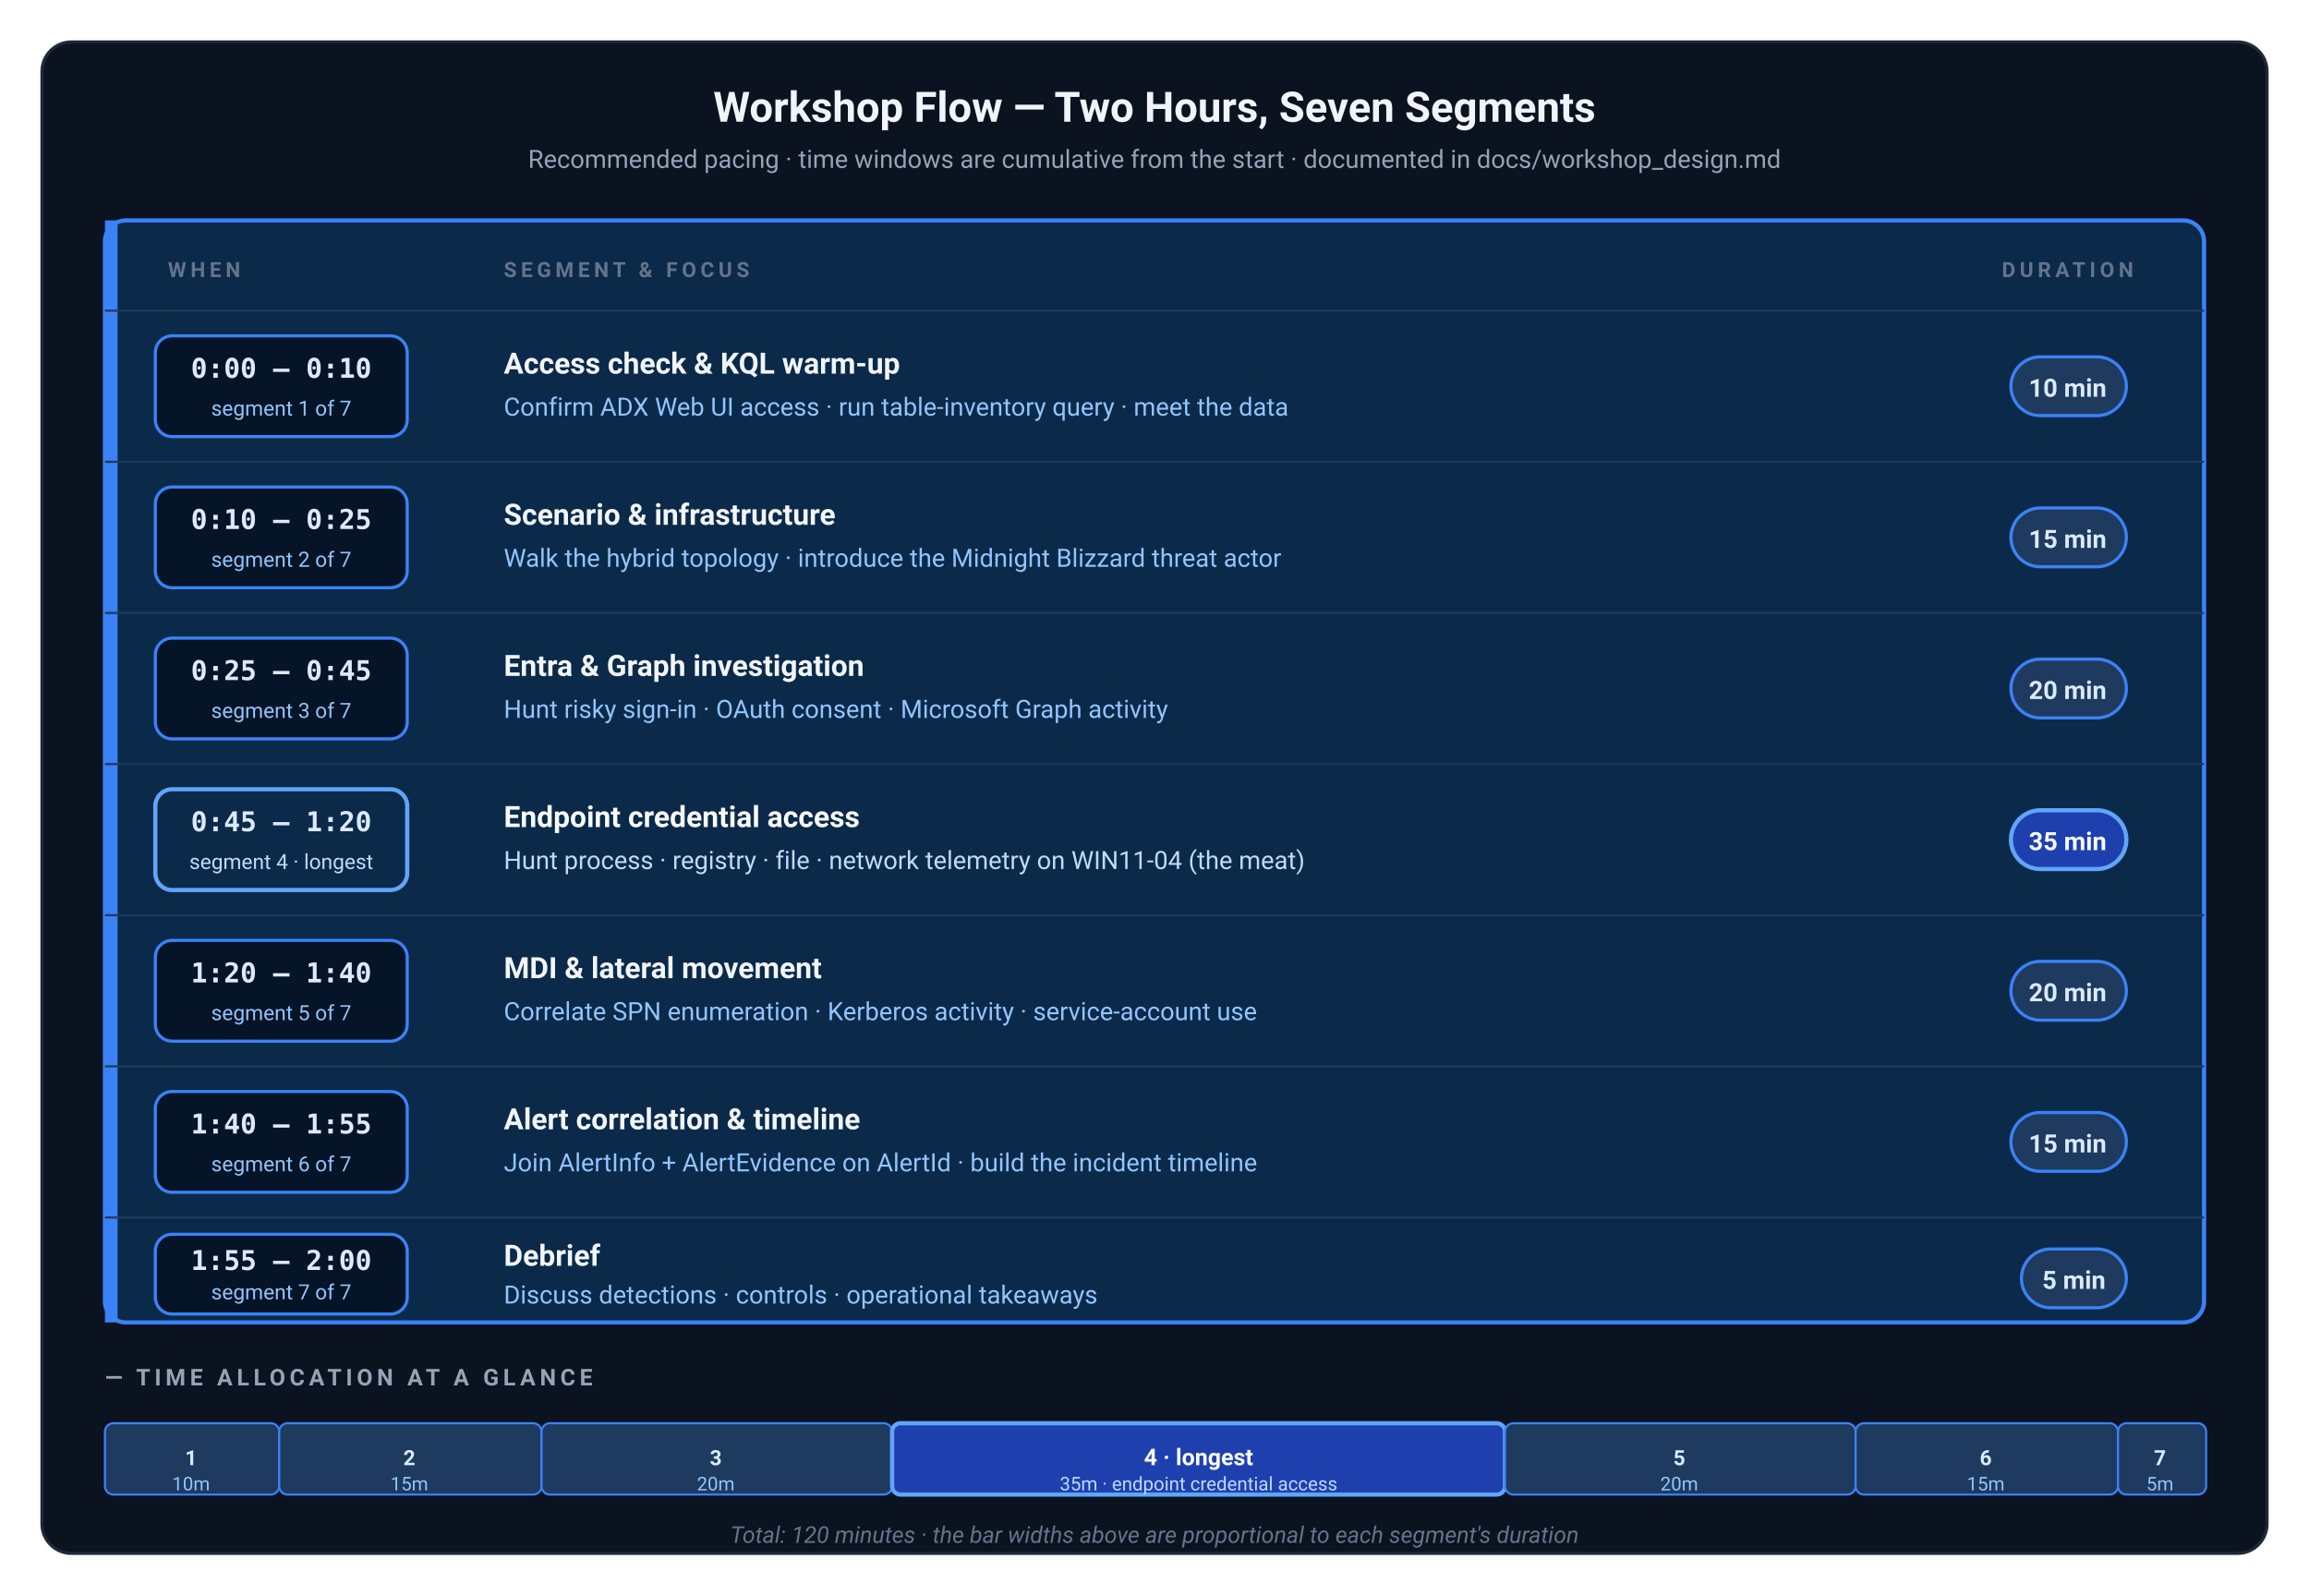
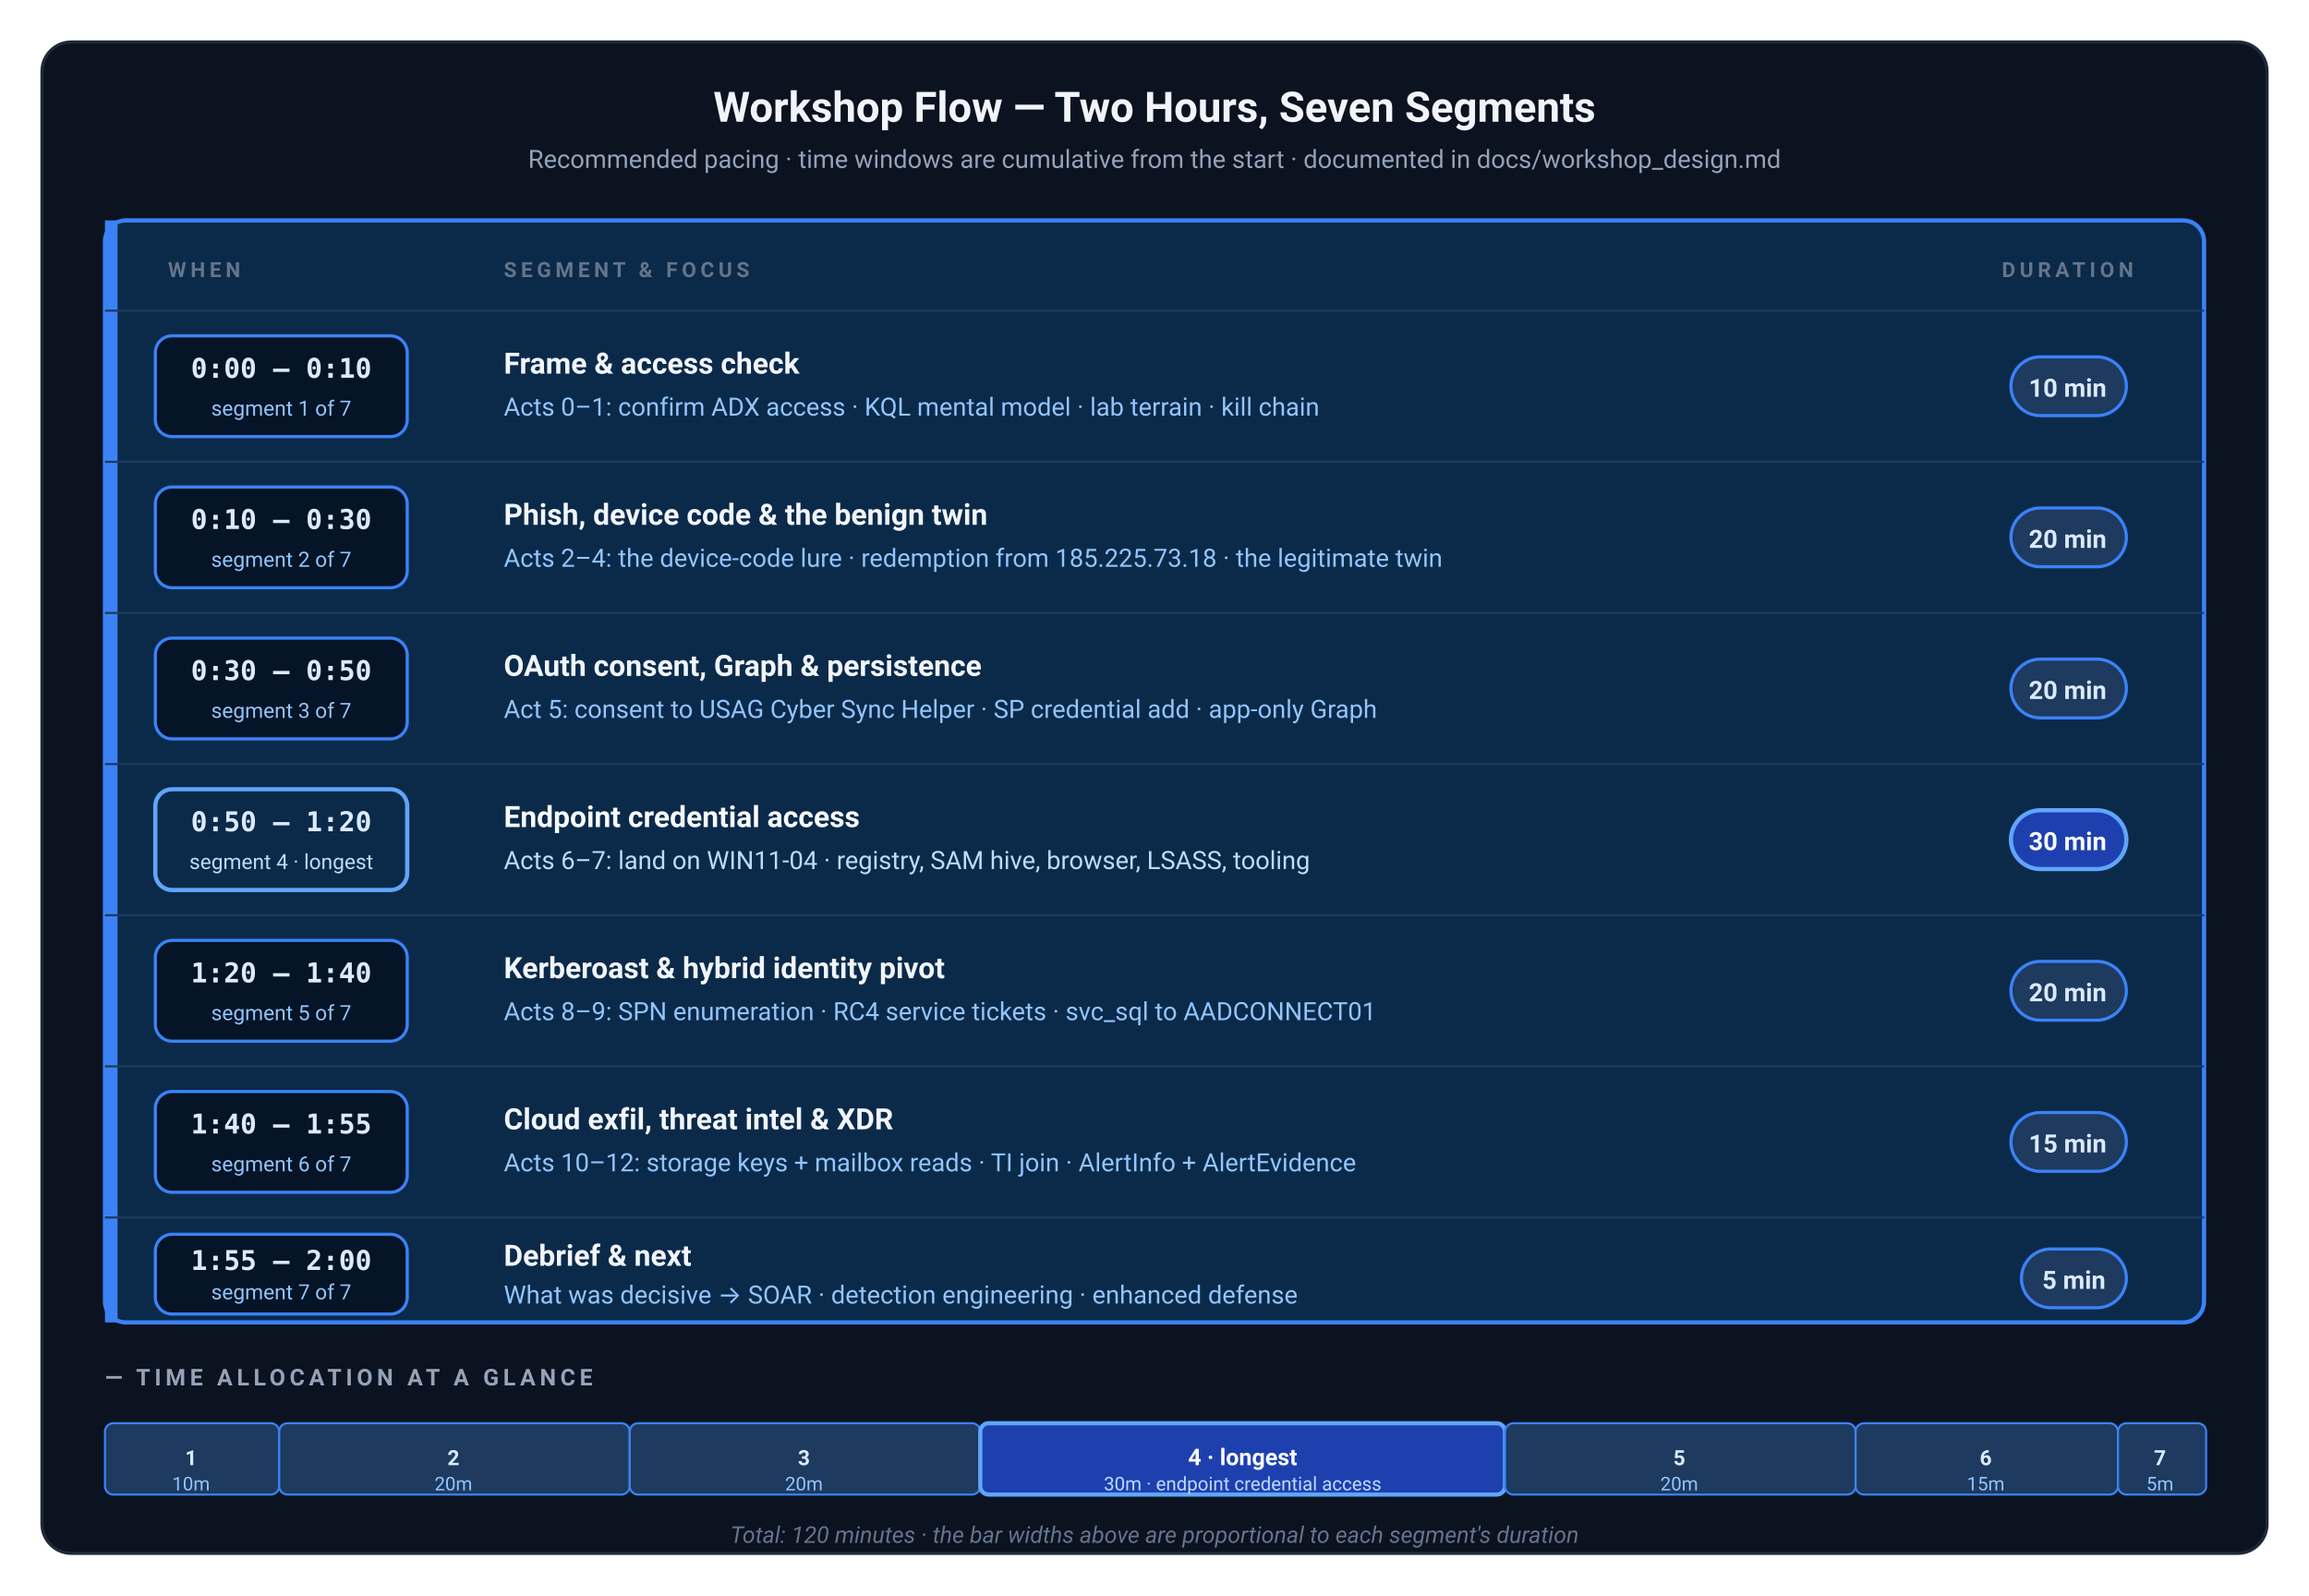
<svg xmlns="http://www.w3.org/2000/svg" viewBox="0 0 1100 760" font-family="ui-sans-serif, system-ui, -apple-system, 'Segoe UI', Roboto, sans-serif">
  <rect x="20" y="20" width="1060" height="720" rx="14" fill="#0b1220" stroke="#1f2937" stroke-width="1.5" />
  <text x="550" y="58" text-anchor="middle" fill="#f1f5f9" font-size="20" font-weight="700">Workshop Flow — Two Hours, Seven Segments</text>
  <text x="550" y="80" text-anchor="middle" fill="#94a3b8" font-size="12">Recommended pacing · time windows are cumulative from the start · documented in docs/workshop_design.md</text>
  <rect x="50" y="105" width="1000" height="525" rx="10" fill="#0b2a4a" stroke="#3b82f6" stroke-width="2" />
  <rect x="50" y="105" width="6" height="525" fill="#3b82f6" />
  <text x="80" y="132" fill="#64748b" font-size="10" font-weight="700" letter-spacing="2">WHEN</text>
  <text x="240" y="132" fill="#64748b" font-size="10" font-weight="700" letter-spacing="2">SEGMENT &amp; FOCUS</text>
  <text x="985" y="132" fill="#64748b" font-size="10" font-weight="700" letter-spacing="2" text-anchor="middle">DURATION</text>
  <line x1="50" y1="148" x2="1050" y2="148" stroke="#1e3a5f" stroke-width="1" />
  <rect x="74" y="160" width="120" height="48" rx="8" fill="#051426" stroke="#3b82f6" stroke-width="1.5" />
  <text x="134" y="180" text-anchor="middle" fill="#dbeafe" font-size="13" font-weight="700" font-family="ui-monospace, 'Cascadia Mono', Consolas, monospace">0:00 – 0:10</text>
  <text x="134" y="198" text-anchor="middle" fill="#93c5fd" font-size="10">segment 1 of 7</text>
-   <text x="240" y="178" fill="#f1f5f9" font-size="14" font-weight="700">Access check &amp; KQL warm-up</text>
-   <text x="240" y="198" fill="#93c5fd" font-size="12">Confirm ADX Web UI access · run table-inventory query · meet the data</text>
+   <text x="240" y="178" fill="#f1f5f9" font-size="14" font-weight="700">Frame &amp; access check</text>
+   <text x="240" y="198" fill="#93c5fd" font-size="12">Acts 0–1: confirm ADX access · KQL mental model · lab terrain · kill chain</text>
  <rect x="958" y="170" width="55" height="28" rx="14" fill="#1e3a5f" stroke="#3b82f6" stroke-width="1.5" />
  <text x="985" y="189" text-anchor="middle" fill="#dbeafe" font-size="12" font-weight="700">10 min</text>
  <line x1="50" y1="220" x2="1050" y2="220" stroke="#1e3a5f" stroke-width="1" />
  <rect x="74" y="232" width="120" height="48" rx="8" fill="#051426" stroke="#3b82f6" stroke-width="1.5" />
-   <text x="134" y="252" text-anchor="middle" fill="#dbeafe" font-size="13" font-weight="700" font-family="ui-monospace, 'Cascadia Mono', Consolas, monospace">0:10 – 0:25</text>
+   <text x="134" y="252" text-anchor="middle" fill="#dbeafe" font-size="13" font-weight="700" font-family="ui-monospace, 'Cascadia Mono', Consolas, monospace">0:10 – 0:30</text>
  <text x="134" y="270" text-anchor="middle" fill="#93c5fd" font-size="10">segment 2 of 7</text>
-   <text x="240" y="250" fill="#f1f5f9" font-size="14" font-weight="700">Scenario &amp; infrastructure</text>
-   <text x="240" y="270" fill="#93c5fd" font-size="12">Walk the hybrid topology · introduce the Midnight Blizzard threat actor</text>
+   <text x="240" y="250" fill="#f1f5f9" font-size="14" font-weight="700">Phish, device code &amp; the benign twin</text>
+   <text x="240" y="270" fill="#93c5fd" font-size="12">Acts 2–4: the device-code lure · redemption from 185.225.73.18 · the legitimate twin</text>
  <rect x="958" y="242" width="55" height="28" rx="14" fill="#1e3a5f" stroke="#3b82f6" stroke-width="1.5" />
-   <text x="985" y="261" text-anchor="middle" fill="#dbeafe" font-size="12" font-weight="700">15 min</text>
+   <text x="985" y="261" text-anchor="middle" fill="#dbeafe" font-size="12" font-weight="700">20 min</text>
  <line x1="50" y1="292" x2="1050" y2="292" stroke="#1e3a5f" stroke-width="1" />
  <rect x="74" y="304" width="120" height="48" rx="8" fill="#051426" stroke="#3b82f6" stroke-width="1.5" />
-   <text x="134" y="324" text-anchor="middle" fill="#dbeafe" font-size="13" font-weight="700" font-family="ui-monospace, 'Cascadia Mono', Consolas, monospace">0:25 – 0:45</text>
+   <text x="134" y="324" text-anchor="middle" fill="#dbeafe" font-size="13" font-weight="700" font-family="ui-monospace, 'Cascadia Mono', Consolas, monospace">0:30 – 0:50</text>
  <text x="134" y="342" text-anchor="middle" fill="#93c5fd" font-size="10">segment 3 of 7</text>
-   <text x="240" y="322" fill="#f1f5f9" font-size="14" font-weight="700">Entra &amp; Graph investigation</text>
-   <text x="240" y="342" fill="#93c5fd" font-size="12">Hunt risky sign-in · OAuth consent · Microsoft Graph activity</text>
+   <text x="240" y="322" fill="#f1f5f9" font-size="14" font-weight="700">OAuth consent, Graph &amp; persistence</text>
+   <text x="240" y="342" fill="#93c5fd" font-size="12">Act 5: consent to USAG Cyber Sync Helper · SP credential add · app-only Graph</text>
  <rect x="958" y="314" width="55" height="28" rx="14" fill="#1e3a5f" stroke="#3b82f6" stroke-width="1.5" />
  <text x="985" y="333" text-anchor="middle" fill="#dbeafe" font-size="12" font-weight="700">20 min</text>
  <line x1="50" y1="364" x2="1050" y2="364" stroke="#1e3a5f" stroke-width="1" />
  <rect x="74" y="376" width="120" height="48" rx="8" fill="#0b2a4a" stroke="#60a5fa" stroke-width="2" />
-   <text x="134" y="396" text-anchor="middle" fill="#dbeafe" font-size="13" font-weight="700" font-family="ui-monospace, 'Cascadia Mono', Consolas, monospace">0:45 – 1:20</text>
+   <text x="134" y="396" text-anchor="middle" fill="#dbeafe" font-size="13" font-weight="700" font-family="ui-monospace, 'Cascadia Mono', Consolas, monospace">0:50 – 1:20</text>
  <text x="134" y="414" text-anchor="middle" fill="#bfdbfe" font-size="10">segment 4 · longest</text>
  <text x="240" y="394" fill="#f8fafc" font-size="14" font-weight="700">Endpoint credential access</text>
-   <text x="240" y="414" fill="#bfdbfe" font-size="12">Hunt process · registry · file · network telemetry on WIN11-04 (the meat)</text>
+   <text x="240" y="414" fill="#bfdbfe" font-size="12">Acts 6–7: land on WIN11-04 · registry, SAM hive, browser, LSASS, tooling</text>
  <rect x="958" y="386" width="55" height="28" rx="14" fill="#1e40af" stroke="#60a5fa" stroke-width="2" />
-   <text x="985" y="405" text-anchor="middle" fill="#f8fafc" font-size="12" font-weight="700">35 min</text>
+   <text x="985" y="405" text-anchor="middle" fill="#f8fafc" font-size="12" font-weight="700">30 min</text>
  <line x1="50" y1="436" x2="1050" y2="436" stroke="#1e3a5f" stroke-width="1" />
  <rect x="74" y="448" width="120" height="48" rx="8" fill="#051426" stroke="#3b82f6" stroke-width="1.5" />
  <text x="134" y="468" text-anchor="middle" fill="#dbeafe" font-size="13" font-weight="700" font-family="ui-monospace, 'Cascadia Mono', Consolas, monospace">1:20 – 1:40</text>
  <text x="134" y="486" text-anchor="middle" fill="#93c5fd" font-size="10">segment 5 of 7</text>
-   <text x="240" y="466" fill="#f1f5f9" font-size="14" font-weight="700">MDI &amp; lateral movement</text>
-   <text x="240" y="486" fill="#93c5fd" font-size="12">Correlate SPN enumeration · Kerberos activity · service-account use</text>
+   <text x="240" y="466" fill="#f1f5f9" font-size="14" font-weight="700">Kerberoast &amp; hybrid identity pivot</text>
+   <text x="240" y="486" fill="#93c5fd" font-size="12">Acts 8–9: SPN enumeration · RC4 service tickets · svc_sql to AADCONNECT01</text>
  <rect x="958" y="458" width="55" height="28" rx="14" fill="#1e3a5f" stroke="#3b82f6" stroke-width="1.5" />
  <text x="985" y="477" text-anchor="middle" fill="#dbeafe" font-size="12" font-weight="700">20 min</text>
  <line x1="50" y1="508" x2="1050" y2="508" stroke="#1e3a5f" stroke-width="1" />
  <rect x="74" y="520" width="120" height="48" rx="8" fill="#051426" stroke="#3b82f6" stroke-width="1.5" />
  <text x="134" y="540" text-anchor="middle" fill="#dbeafe" font-size="13" font-weight="700" font-family="ui-monospace, 'Cascadia Mono', Consolas, monospace">1:40 – 1:55</text>
  <text x="134" y="558" text-anchor="middle" fill="#93c5fd" font-size="10">segment 6 of 7</text>
-   <text x="240" y="538" fill="#f1f5f9" font-size="14" font-weight="700">Alert correlation &amp; timeline</text>
-   <text x="240" y="558" fill="#93c5fd" font-size="12">Join AlertInfo + AlertEvidence on AlertId · build the incident timeline</text>
+   <text x="240" y="538" fill="#f1f5f9" font-size="14" font-weight="700">Cloud exfil, threat intel &amp; XDR</text>
+   <text x="240" y="558" fill="#93c5fd" font-size="12">Acts 10–12: storage keys + mailbox reads · TI join · AlertInfo + AlertEvidence</text>
  <rect x="958" y="530" width="55" height="28" rx="14" fill="#1e3a5f" stroke="#3b82f6" stroke-width="1.5" />
  <text x="985" y="549" text-anchor="middle" fill="#dbeafe" font-size="12" font-weight="700">15 min</text>
  <line x1="50" y1="580" x2="1050" y2="580" stroke="#1e3a5f" stroke-width="1" />
  <rect x="74" y="588" width="120" height="38" rx="8" fill="#051426" stroke="#3b82f6" stroke-width="1.5" />
  <text x="134" y="605" text-anchor="middle" fill="#dbeafe" font-size="13" font-weight="700" font-family="ui-monospace, 'Cascadia Mono', Consolas, monospace">1:55 – 2:00</text>
  <text x="134" y="619" text-anchor="middle" fill="#93c5fd" font-size="10">segment 7 of 7</text>
-   <text x="240" y="603" fill="#f1f5f9" font-size="14" font-weight="700">Debrief</text>
-   <text x="240" y="621" fill="#93c5fd" font-size="12">Discuss detections · controls · operational takeaways</text>
+   <text x="240" y="603" fill="#f1f5f9" font-size="14" font-weight="700">Debrief &amp; next</text>
+   <text x="240" y="621" fill="#93c5fd" font-size="12">What was decisive → SOAR · detection engineering · enhanced defense</text>
  <rect x="963" y="595" width="50" height="28" rx="14" fill="#1e3a5f" stroke="#3b82f6" stroke-width="1.5" />
  <text x="988" y="614" text-anchor="middle" fill="#dbeafe" font-size="12" font-weight="700">5 min</text>
  <text x="50" y="660" fill="#94a3b8" font-size="11" font-weight="700" letter-spacing="2">— TIME ALLOCATION AT A GLANCE</text>
  <g>
    <rect x="50" y="678" width="83" height="34" rx="4" fill="#1e3a5f" stroke="#3b82f6" stroke-width="1" />
    <text x="91" y="698" text-anchor="middle" fill="#dbeafe" font-size="10" font-weight="700">1</text>
    <text x="91" y="710" text-anchor="middle" fill="#93c5fd" font-size="9">10m</text>
-     <rect x="133" y="678" width="125" height="34" rx="4" fill="#1e3a5f" stroke="#3b82f6" stroke-width="1" />
-     <text x="195" y="698" text-anchor="middle" fill="#dbeafe" font-size="10" font-weight="700">2</text>
-     <text x="195" y="710" text-anchor="middle" fill="#93c5fd" font-size="9">15m</text>
-     <rect x="258" y="678" width="167" height="34" rx="4" fill="#1e3a5f" stroke="#3b82f6" stroke-width="1" />
-     <text x="341" y="698" text-anchor="middle" fill="#dbeafe" font-size="10" font-weight="700">3</text>
-     <text x="341" y="710" text-anchor="middle" fill="#93c5fd" font-size="9">20m</text>
-     <rect x="425" y="678" width="292" height="34" rx="4" fill="#1e40af" stroke="#60a5fa" stroke-width="2" />
-     <text x="571" y="698" text-anchor="middle" fill="#f8fafc" font-size="11" font-weight="700">4 · longest</text>
-     <text x="571" y="710" text-anchor="middle" fill="#bfdbfe" font-size="9">35m · endpoint credential access</text>
+     <rect x="133" y="678" width="167" height="34" rx="4" fill="#1e3a5f" stroke="#3b82f6" stroke-width="1" />
+     <text x="216" y="698" text-anchor="middle" fill="#dbeafe" font-size="10" font-weight="700">2</text>
+     <text x="216" y="710" text-anchor="middle" fill="#93c5fd" font-size="9">20m</text>
+     <rect x="300" y="678" width="167" height="34" rx="4" fill="#1e3a5f" stroke="#3b82f6" stroke-width="1" />
+     <text x="383" y="698" text-anchor="middle" fill="#dbeafe" font-size="10" font-weight="700">3</text>
+     <text x="383" y="710" text-anchor="middle" fill="#93c5fd" font-size="9">20m</text>
+     <rect x="467" y="678" width="250" height="34" rx="4" fill="#1e40af" stroke="#60a5fa" stroke-width="2" />
+     <text x="592" y="698" text-anchor="middle" fill="#f8fafc" font-size="11" font-weight="700">4 · longest</text>
+     <text x="592" y="710" text-anchor="middle" fill="#bfdbfe" font-size="9">30m · endpoint credential access</text>
    <rect x="717" y="678" width="167" height="34" rx="4" fill="#1e3a5f" stroke="#3b82f6" stroke-width="1" />
    <text x="800" y="698" text-anchor="middle" fill="#dbeafe" font-size="10" font-weight="700">5</text>
    <text x="800" y="710" text-anchor="middle" fill="#93c5fd" font-size="9">20m</text>
    <rect x="884" y="678" width="125" height="34" rx="4" fill="#1e3a5f" stroke="#3b82f6" stroke-width="1" />
    <text x="946" y="698" text-anchor="middle" fill="#dbeafe" font-size="10" font-weight="700">6</text>
    <text x="946" y="710" text-anchor="middle" fill="#93c5fd" font-size="9">15m</text>
    <rect x="1009" y="678" width="42" height="34" rx="4" fill="#1e3a5f" stroke="#3b82f6" stroke-width="1" />
    <text x="1029" y="698" text-anchor="middle" fill="#dbeafe" font-size="10" font-weight="700">7</text>
    <text x="1029" y="710" text-anchor="middle" fill="#93c5fd" font-size="9">5m</text>
  </g>
  <text x="550" y="735" text-anchor="middle" fill="#64748b" font-size="11" font-style="italic">Total: 120 minutes · the bar widths above are proportional to each segment's duration</text>
</svg>
